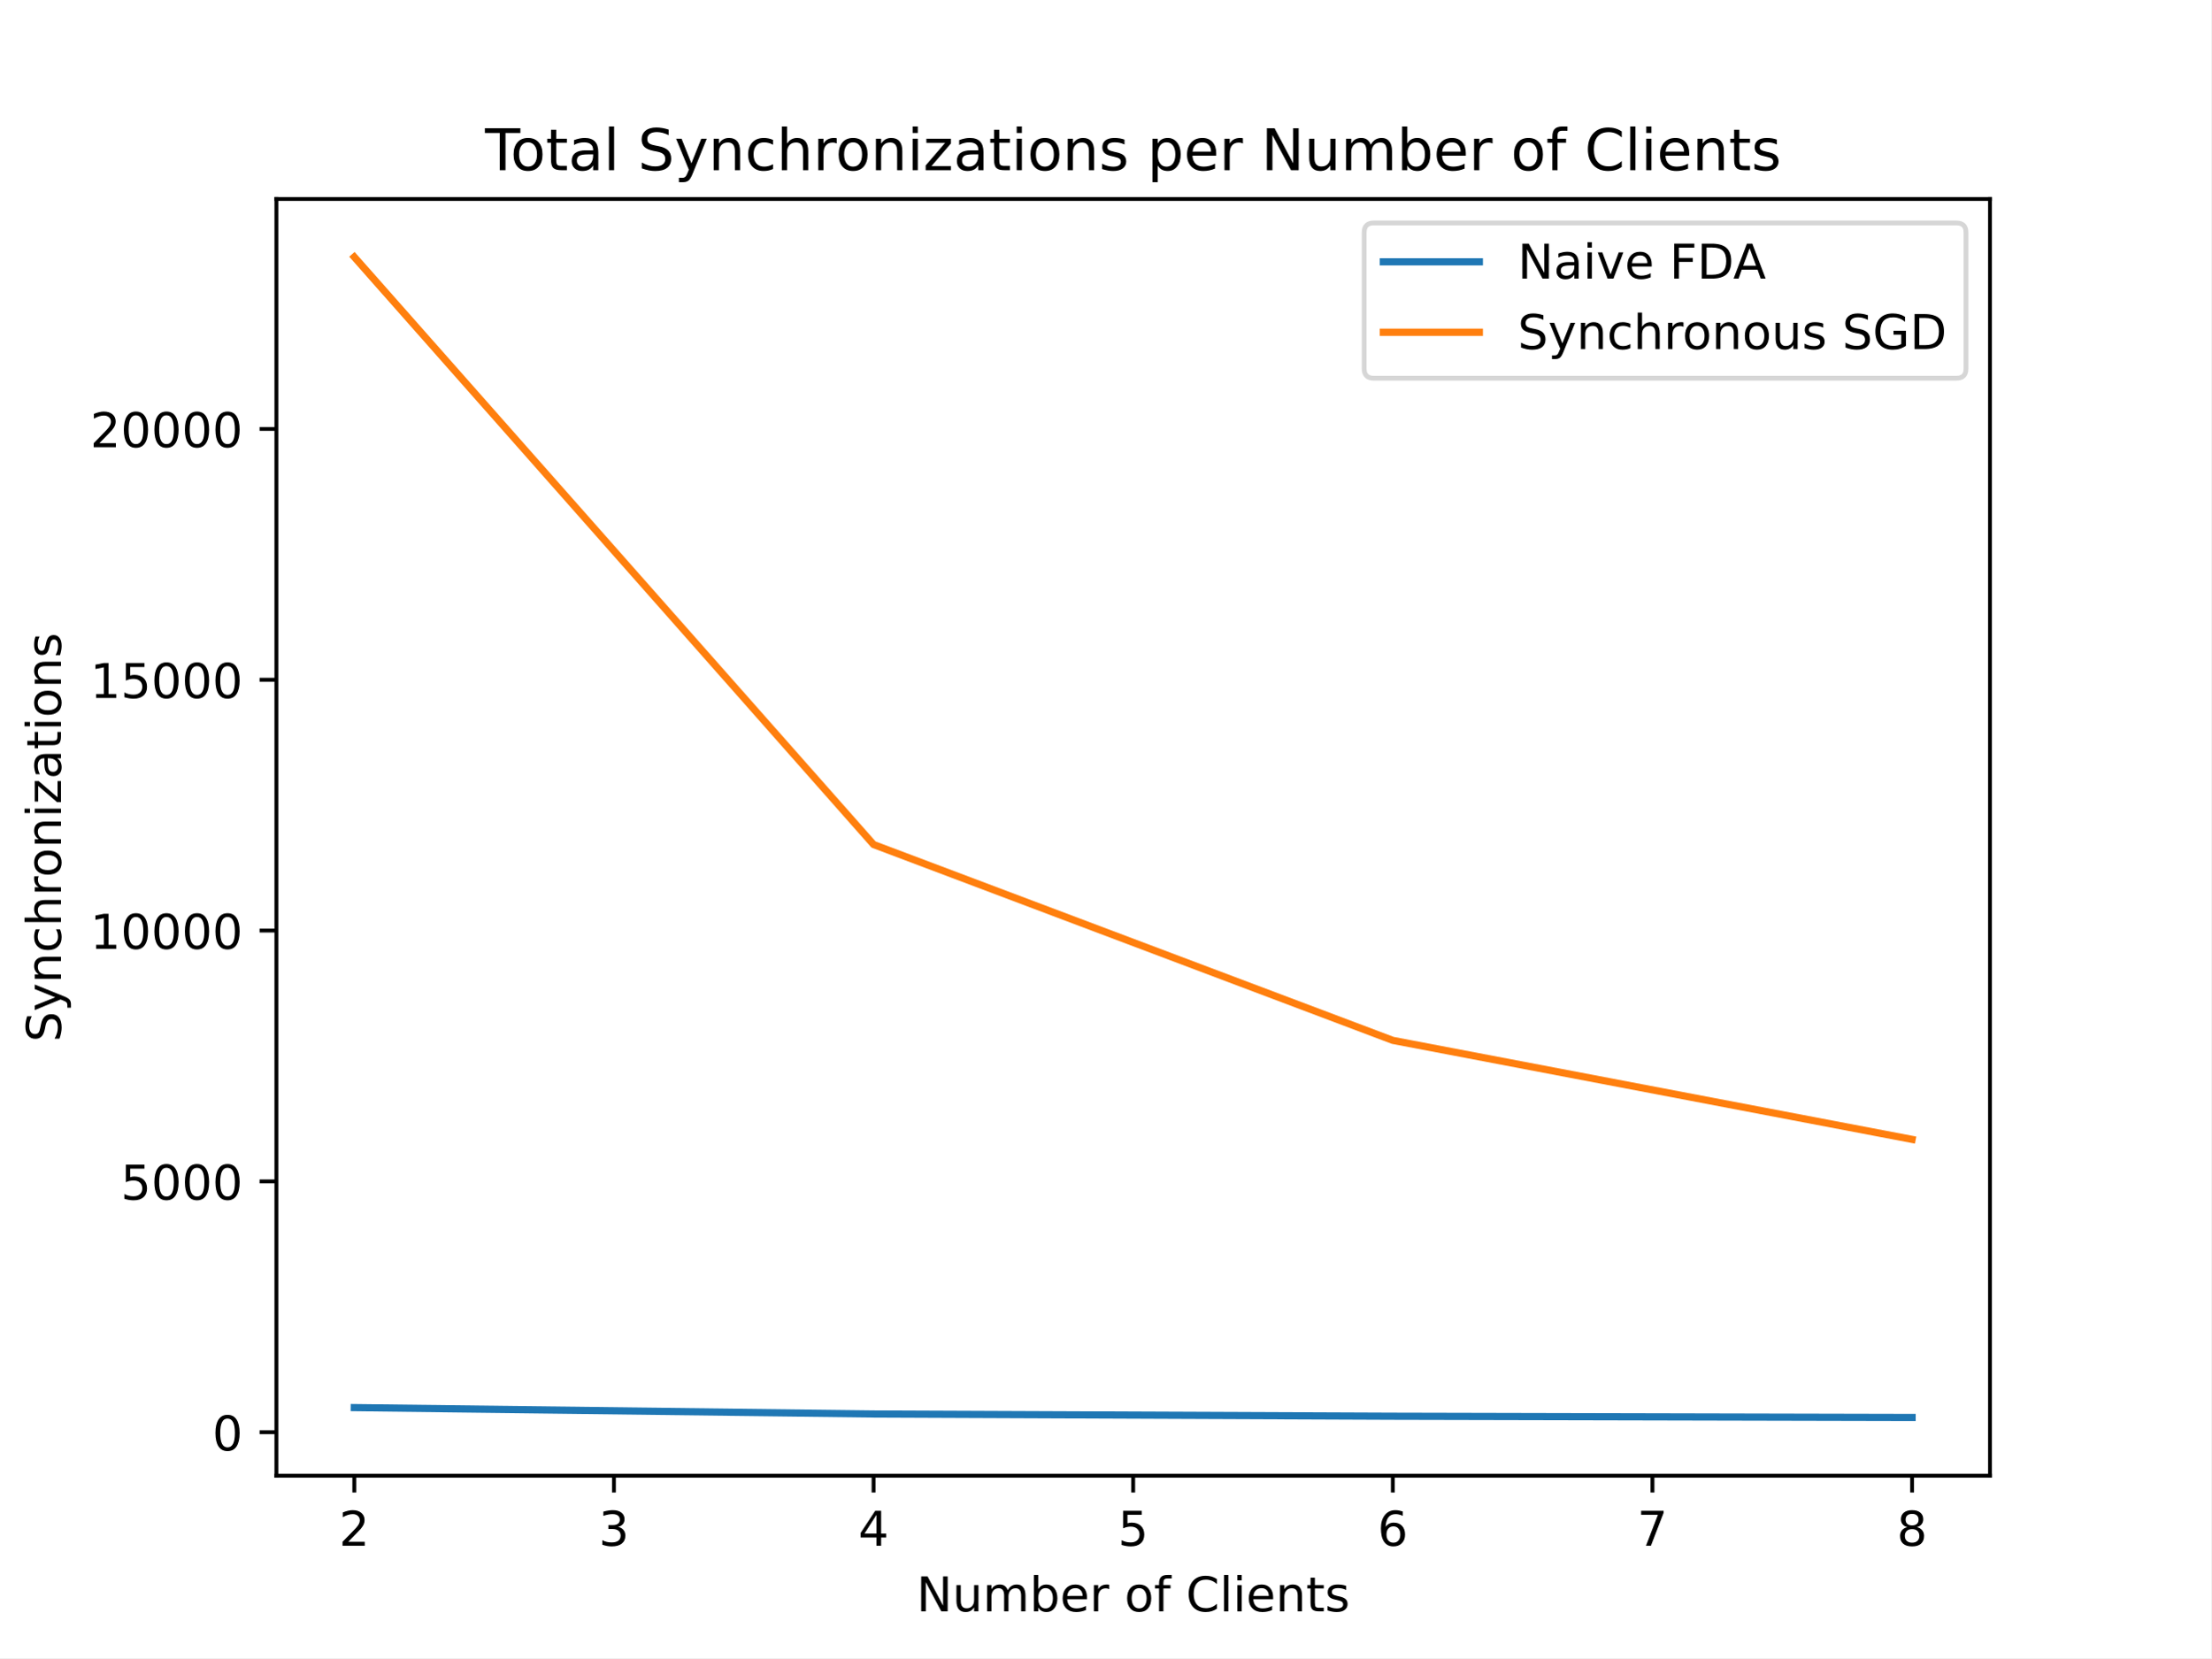
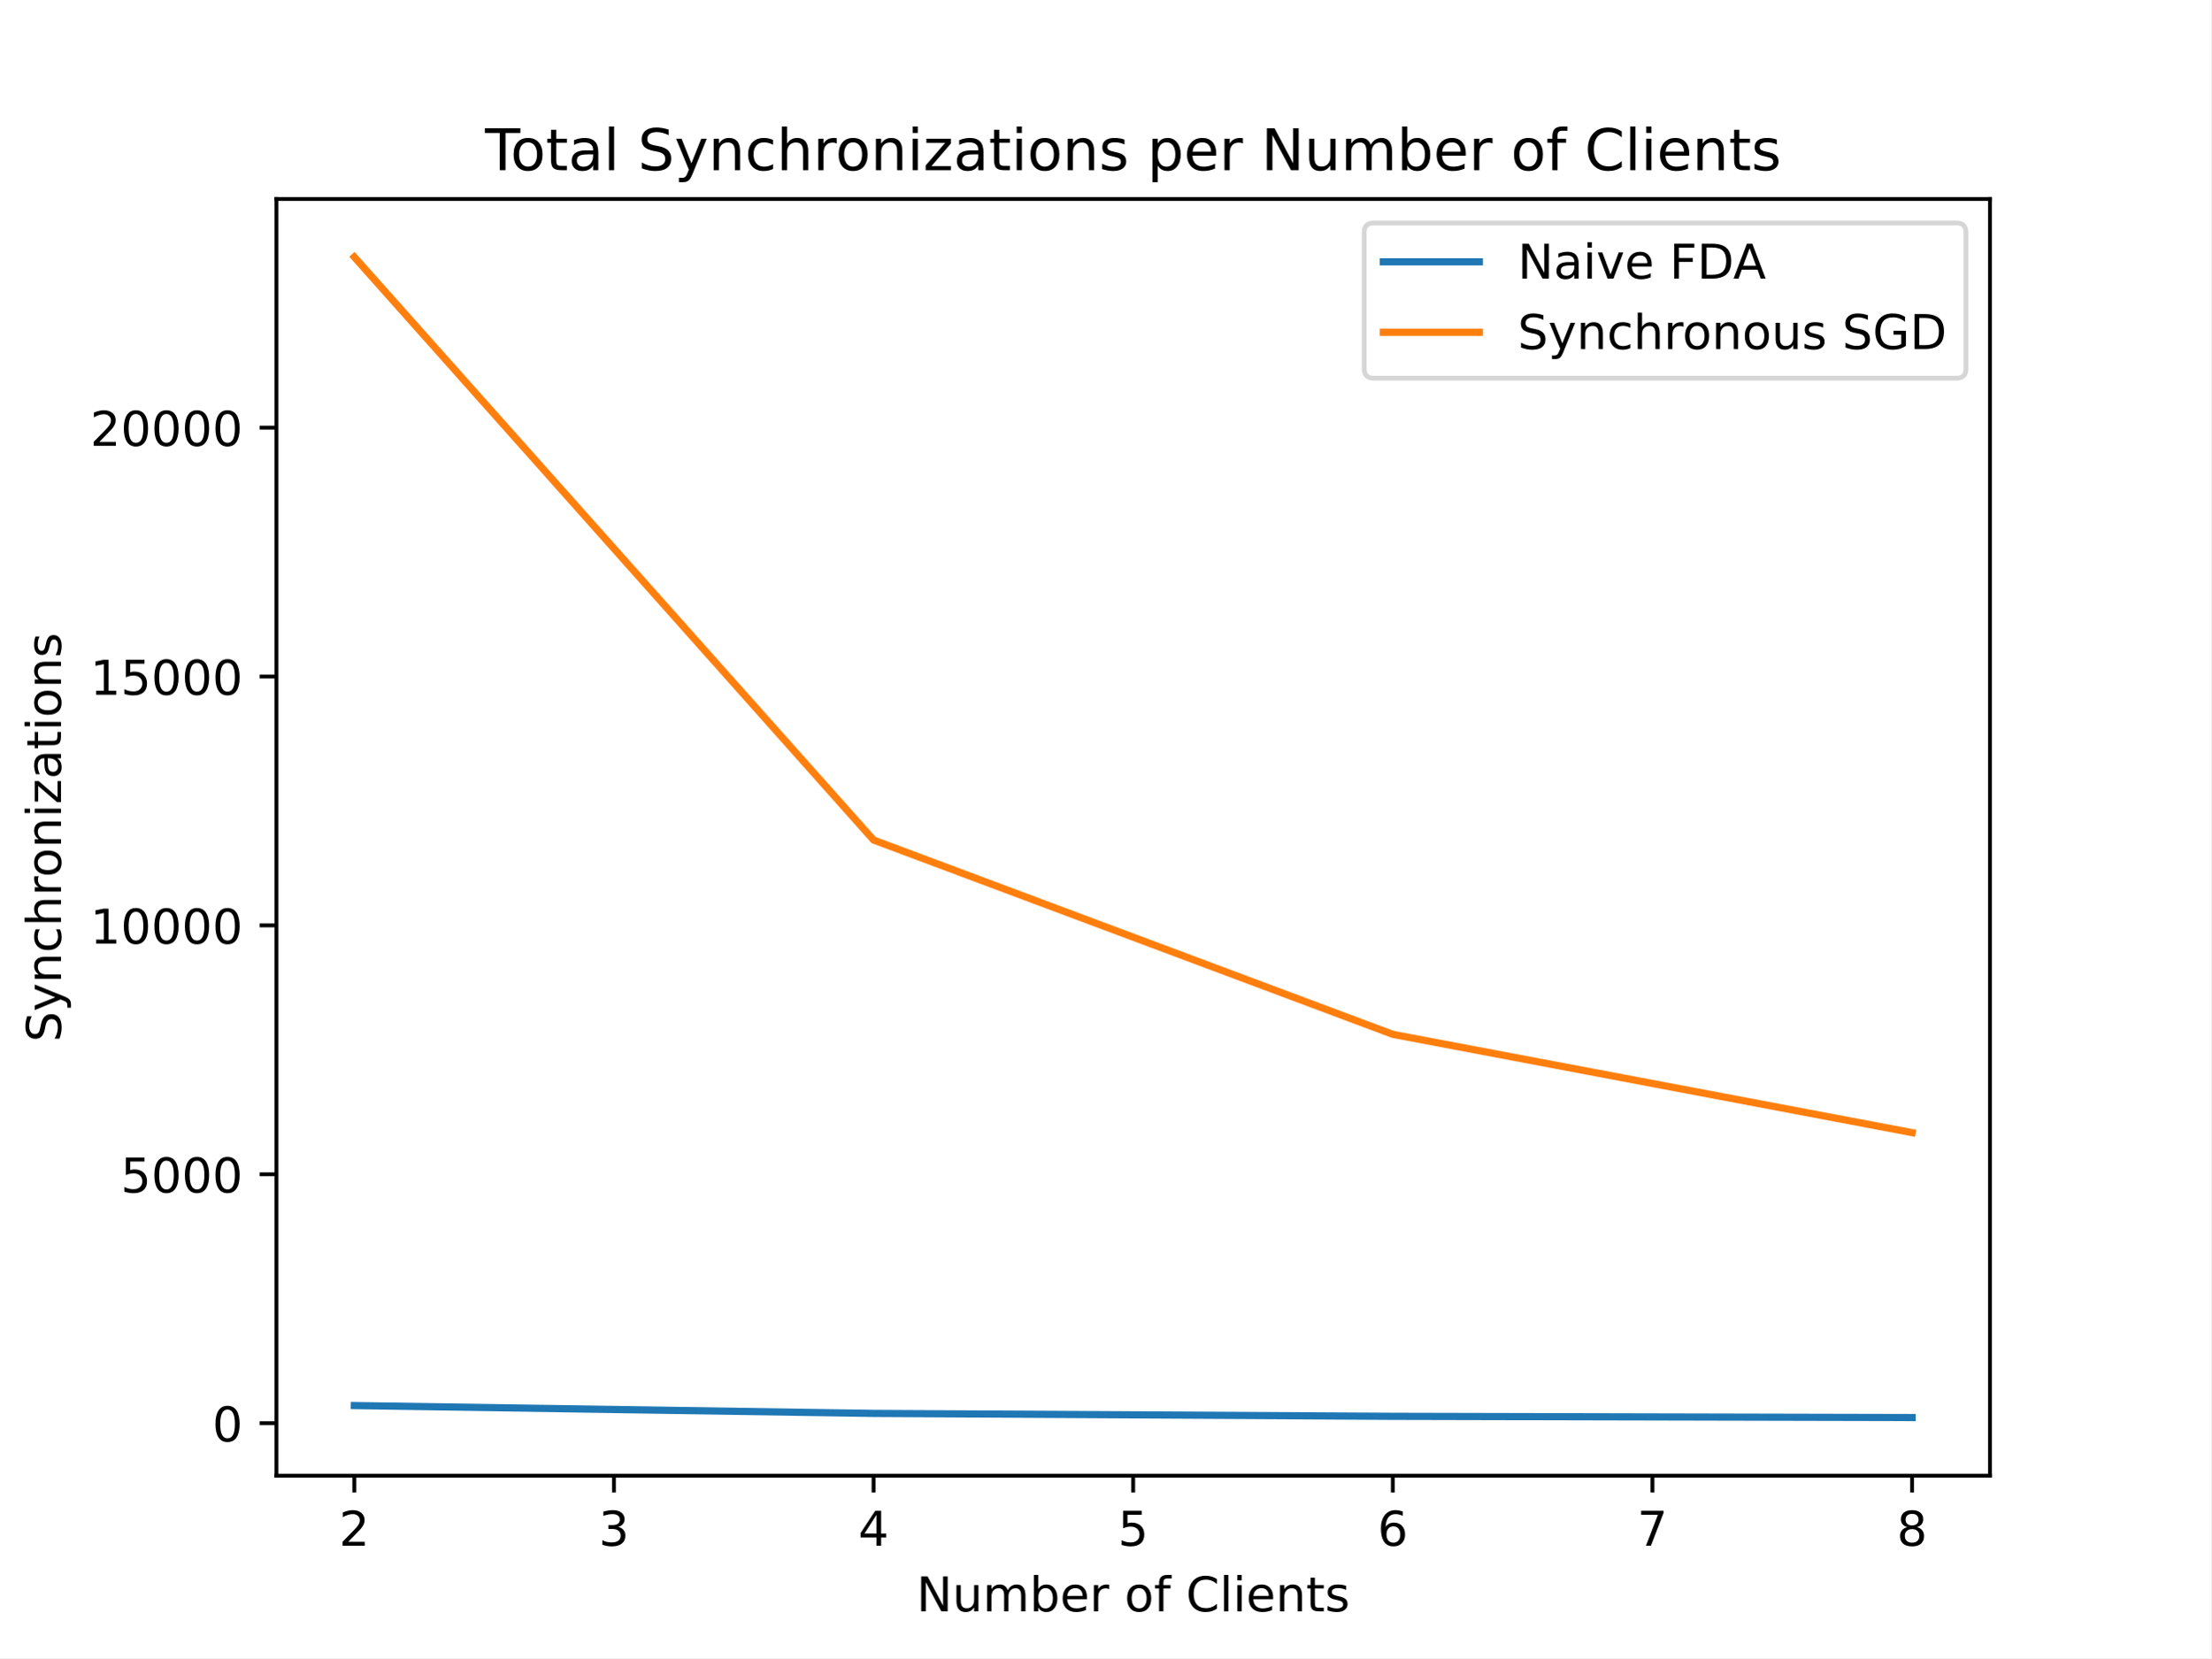
<svg xmlns="http://www.w3.org/2000/svg" xmlns:xlink="http://www.w3.org/1999/xlink" width="460.8pt" height="345.6pt" viewBox="0 0 460.8 345.6" version="1.1">
  <defs>
    <style type="text/css">*{stroke-linejoin: round; stroke-linecap: butt}</style>
  </defs>
  <g id="figure_1">
    <g id="patch_1">
      <path d="M 0 345.6  L 460.8 345.6  L 460.8 0  L 0 0  z " style="fill: #ffffff" />
    </g>
    <g id="axes_1">
      <g id="patch_2">
        <path d="M 57.6 307.584  L 414.72 307.584  L 414.72 41.472  L 57.6 41.472  z " style="fill: #ffffff" />
      </g>
      <g id="PolyCollection_1">
-         <path d="M 73.833 293.25  L 73.833 293.71  L 182.051 294.871  L 290.269 295.268  L 398.487 295.488  L 398.487 295.352  L 398.487 295.352  L 290.269 295.091  L 182.051 294.652  L 73.833 293.25  z " clip-path="url(#pecdae0b63d)" style="fill: #1f77b4; fill-opacity: 0.2" />
+         <path d="M 73.833 292.386  L 73.833 293.236  L 182.051 294.699  L 290.269 295.239  L 398.487 295.488  L 398.487 295.436  L 398.487 295.436  L 290.269 295.166  L 182.051 294.533  L 73.833 292.386  z " clip-path="url(#p7d6062bfd6)" style="fill: #1f77b4; fill-opacity: 0.2" />
      </g>
      <g id="PolyCollection_2">
-         <path d="M 73.833 53.568  L 73.833 53.568  L 182.051 176.028  L 290.269 216.849  L 398.487 237.489  L 398.487 237.489  L 398.487 237.489  L 290.269 216.849  L 182.051 176.028  L 73.833 53.568  z " clip-path="url(#pecdae0b63d)" style="fill: #ff7f0e; fill-opacity: 0.2" />
+         <path d="M 73.833 53.568  L 73.833 53.568  L 182.051 175.088  L 290.269 215.595  L 398.487 236.077  L 398.487 236.077  L 398.487 236.077  L 290.269 215.595  L 182.051 175.088  L 73.833 53.568  z " clip-path="url(#p7d6062bfd6)" style="fill: #ff7f0e; fill-opacity: 0.2" />
      </g>
      <g id="matplotlib.axis_1">
        <g id="xtick_1">
          <g id="line2d_1">
            <defs>
-               <path id="ma44e900bce" d="M 0 0  L 0 3.5  " style="stroke: #000000; stroke-width: 0.8" />
-             </defs>
-             <g>
-               <use xlink:href="#ma44e900bce" x="73.833" y="307.584" style="stroke: #000000; stroke-width: 0.8" />
+               <path id="mdb64db650e" d="M 0 0  L 0 3.5  " style="stroke: #000000; stroke-width: 0.8" />
+             </defs>
+             <g>
+               <use xlink:href="#mdb64db650e" x="73.833" y="307.584" style="stroke: #000000; stroke-width: 0.8" />
            </g>
          </g>
          <g id="text_1">
            <g transform="translate(70.65148 322.1824) scale(0.1 -0.1)">
              <defs>
                <path id="DejaVuSans-32" d="M 1228 531  L 3431 531  L 3431 0  L 469 0  L 469 531  Q 828 903 1448 1529  Q 2069 2156 2228 2338  Q 2531 2678 2651 2914  Q 2772 3150 2772 3378  Q 2772 3750 2511 3984  Q 2250 4219 1831 4219  Q 1534 4219 1204 4116  Q 875 4013 500 3803  L 500 4441  Q 881 4594 1212 4672  Q 1544 4750 1819 4750  Q 2544 4750 2975 4387  Q 3406 4025 3406 3419  Q 3406 3131 3298 2873  Q 3191 2616 2906 2266  Q 2828 2175 2409 1742  Q 1991 1309 1228 531  z " transform="scale(0.015625)" />
              </defs>
              <use xlink:href="#DejaVuSans-32" />
            </g>
          </g>
        </g>
        <g id="xtick_2">
          <g id="line2d_2">
            <g>
-               <use xlink:href="#ma44e900bce" x="127.942" y="307.584" style="stroke: #000000; stroke-width: 0.8" />
+               <use xlink:href="#mdb64db650e" x="127.942" y="307.584" style="stroke: #000000; stroke-width: 0.8" />
            </g>
          </g>
          <g id="text_2">
            <g transform="translate(124.7606 322.1824) scale(0.1 -0.1)">
              <defs>
                <path id="DejaVuSans-33" d="M 2597 2516  Q 3050 2419 3304 2112  Q 3559 1806 3559 1356  Q 3559 666 3084 287  Q 2609 -91 1734 -91  Q 1441 -91 1130 -33  Q 819 25 488 141  L 488 750  Q 750 597 1062 519  Q 1375 441 1716 441  Q 2309 441 2620 675  Q 2931 909 2931 1356  Q 2931 1769 2642 2001  Q 2353 2234 1838 2234  L 1294 2234  L 1294 2753  L 1863 2753  Q 2328 2753 2575 2939  Q 2822 3125 2822 3475  Q 2822 3834 2567 4026  Q 2313 4219 1838 4219  Q 1578 4219 1281 4162  Q 984 4106 628 3988  L 628 4550  Q 988 4650 1302 4700  Q 1616 4750 1894 4750  Q 2613 4750 3031 4423  Q 3450 4097 3450 3541  Q 3450 3153 3228 2886  Q 3006 2619 2597 2516  z " transform="scale(0.015625)" />
              </defs>
              <use xlink:href="#DejaVuSans-33" />
            </g>
          </g>
        </g>
        <g id="xtick_3">
          <g id="line2d_3">
            <g>
-               <use xlink:href="#ma44e900bce" x="182.051" y="307.584" style="stroke: #000000; stroke-width: 0.8" />
+               <use xlink:href="#mdb64db650e" x="182.051" y="307.584" style="stroke: #000000; stroke-width: 0.8" />
            </g>
          </g>
          <g id="text_3">
            <g transform="translate(178.8697 322.1824) scale(0.1 -0.1)">
              <defs>
                <path id="DejaVuSans-34" d="M 2419 4116  L 825 1625  L 2419 1625  L 2419 4116  z M 2253 4666  L 3047 4666  L 3047 1625  L 3713 1625  L 3713 1100  L 3047 1100  L 3047 0  L 2419 0  L 2419 1100  L 313 1100  L 313 1709  L 2253 4666  z " transform="scale(0.015625)" />
              </defs>
              <use xlink:href="#DejaVuSans-34" />
            </g>
          </g>
        </g>
        <g id="xtick_4">
          <g id="line2d_4">
            <g>
-               <use xlink:href="#ma44e900bce" x="236.16" y="307.584" style="stroke: #000000; stroke-width: 0.8" />
+               <use xlink:href="#mdb64db650e" x="236.16" y="307.584" style="stroke: #000000; stroke-width: 0.8" />
            </g>
          </g>
          <g id="text_4">
            <g transform="translate(232.9787 322.1824) scale(0.1 -0.1)">
              <defs>
                <path id="DejaVuSans-35" d="M 691 4666  L 3169 4666  L 3169 4134  L 1269 4134  L 1269 2991  Q 1406 3038 1543 3061  Q 1681 3084 1819 3084  Q 2600 3084 3056 2656  Q 3513 2228 3513 1497  Q 3513 744 3044 326  Q 2575 -91 1722 -91  Q 1428 -91 1123 -41  Q 819 9 494 109  L 494 744  Q 775 591 1075 516  Q 1375 441 1709 441  Q 2250 441 2565 725  Q 2881 1009 2881 1497  Q 2881 1984 2565 2268  Q 2250 2553 1709 2553  Q 1456 2553 1204 2497  Q 953 2441 691 2322  L 691 4666  z " transform="scale(0.015625)" />
              </defs>
              <use xlink:href="#DejaVuSans-35" />
            </g>
          </g>
        </g>
        <g id="xtick_5">
          <g id="line2d_5">
            <g>
-               <use xlink:href="#ma44e900bce" x="290.269" y="307.584" style="stroke: #000000; stroke-width: 0.8" />
+               <use xlink:href="#mdb64db650e" x="290.269" y="307.584" style="stroke: #000000; stroke-width: 0.8" />
            </g>
          </g>
          <g id="text_5">
            <g transform="translate(287.0878 322.1824) scale(0.1 -0.1)">
              <defs>
                <path id="DejaVuSans-36" d="M 2113 2584  Q 1688 2584 1439 2293  Q 1191 2003 1191 1497  Q 1191 994 1439 701  Q 1688 409 2113 409  Q 2538 409 2786 701  Q 3034 994 3034 1497  Q 3034 2003 2786 2293  Q 2538 2584 2113 2584  z M 3366 4563  L 3366 3988  Q 3128 4100 2886 4159  Q 2644 4219 2406 4219  Q 1781 4219 1451 3797  Q 1122 3375 1075 2522  Q 1259 2794 1537 2939  Q 1816 3084 2150 3084  Q 2853 3084 3261 2657  Q 3669 2231 3669 1497  Q 3669 778 3244 343  Q 2819 -91 2113 -91  Q 1303 -91 875 529  Q 447 1150 447 2328  Q 447 3434 972 4092  Q 1497 4750 2381 4750  Q 2619 4750 2861 4703  Q 3103 4656 3366 4563  z " transform="scale(0.015625)" />
              </defs>
              <use xlink:href="#DejaVuSans-36" />
            </g>
          </g>
        </g>
        <g id="xtick_6">
          <g id="line2d_6">
            <g>
-               <use xlink:href="#ma44e900bce" x="344.378" y="307.584" style="stroke: #000000; stroke-width: 0.8" />
+               <use xlink:href="#mdb64db650e" x="344.378" y="307.584" style="stroke: #000000; stroke-width: 0.8" />
            </g>
          </g>
          <g id="text_6">
            <g transform="translate(341.1969 322.1824) scale(0.1 -0.1)">
              <defs>
                <path id="DejaVuSans-37" d="M 525 4666  L 3525 4666  L 3525 4397  L 1831 0  L 1172 0  L 2766 4134  L 525 4134  L 525 4666  z " transform="scale(0.015625)" />
              </defs>
              <use xlink:href="#DejaVuSans-37" />
            </g>
          </g>
        </g>
        <g id="xtick_7">
          <g id="line2d_7">
            <g>
-               <use xlink:href="#ma44e900bce" x="398.487" y="307.584" style="stroke: #000000; stroke-width: 0.8" />
+               <use xlink:href="#mdb64db650e" x="398.487" y="307.584" style="stroke: #000000; stroke-width: 0.8" />
            </g>
          </g>
          <g id="text_7">
            <g transform="translate(395.306 322.1824) scale(0.1 -0.1)">
              <defs>
                <path id="DejaVuSans-38" d="M 2034 2216  Q 1584 2216 1326 1975  Q 1069 1734 1069 1313  Q 1069 891 1326 650  Q 1584 409 2034 409  Q 2484 409 2743 651  Q 3003 894 3003 1313  Q 3003 1734 2745 1975  Q 2488 2216 2034 2216  z M 1403 2484  Q 997 2584 770 2862  Q 544 3141 544 3541  Q 544 4100 942 4425  Q 1341 4750 2034 4750  Q 2731 4750 3128 4425  Q 3525 4100 3525 3541  Q 3525 3141 3298 2862  Q 3072 2584 2669 2484  Q 3125 2378 3379 2068  Q 3634 1759 3634 1313  Q 3634 634 3220 271  Q 2806 -91 2034 -91  Q 1263 -91 848 271  Q 434 634 434 1313  Q 434 1759 690 2068  Q 947 2378 1403 2484  z M 1172 3481  Q 1172 3119 1398 2916  Q 1625 2713 2034 2713  Q 2441 2713 2670 2916  Q 2900 3119 2900 3481  Q 2900 3844 2670 4047  Q 2441 4250 2034 4250  Q 1625 4250 1398 4047  Q 1172 3844 1172 3481  z " transform="scale(0.015625)" />
              </defs>
              <use xlink:href="#DejaVuSans-38" />
            </g>
          </g>
        </g>
        <g id="text_8">
          <g transform="translate(190.9967 335.8606) scale(0.1 -0.1)">
            <defs>
              <path id="DejaVuSans-4e" d="M 628 4666  L 1478 4666  L 3547 763  L 3547 4666  L 4159 4666  L 4159 0  L 3309 0  L 1241 3903  L 1241 0  L 628 0  L 628 4666  z " transform="scale(0.015625)" />
              <path id="DejaVuSans-75" d="M 544 1381  L 544 3500  L 1119 3500  L 1119 1403  Q 1119 906 1312 657  Q 1506 409 1894 409  Q 2359 409 2629 706  Q 2900 1003 2900 1516  L 2900 3500  L 3475 3500  L 3475 0  L 2900 0  L 2900 538  Q 2691 219 2414 64  Q 2138 -91 1772 -91  Q 1169 -91 856 284  Q 544 659 544 1381  z M 1991 3584  L 1991 3584  z " transform="scale(0.015625)" />
              <path id="DejaVuSans-6d" d="M 3328 2828  Q 3544 3216 3844 3400  Q 4144 3584 4550 3584  Q 5097 3584 5394 3201  Q 5691 2819 5691 2113  L 5691 0  L 5113 0  L 5113 2094  Q 5113 2597 4934 2840  Q 4756 3084 4391 3084  Q 3944 3084 3684 2787  Q 3425 2491 3425 1978  L 3425 0  L 2847 0  L 2847 2094  Q 2847 2600 2669 2842  Q 2491 3084 2119 3084  Q 1678 3084 1418 2786  Q 1159 2488 1159 1978  L 1159 0  L 581 0  L 581 3500  L 1159 3500  L 1159 2956  Q 1356 3278 1631 3431  Q 1906 3584 2284 3584  Q 2666 3584 2933 3390  Q 3200 3197 3328 2828  z " transform="scale(0.015625)" />
              <path id="DejaVuSans-62" d="M 3116 1747  Q 3116 2381 2855 2742  Q 2594 3103 2138 3103  Q 1681 3103 1420 2742  Q 1159 2381 1159 1747  Q 1159 1113 1420 752  Q 1681 391 2138 391  Q 2594 391 2855 752  Q 3116 1113 3116 1747  z M 1159 2969  Q 1341 3281 1617 3432  Q 1894 3584 2278 3584  Q 2916 3584 3314 3078  Q 3713 2572 3713 1747  Q 3713 922 3314 415  Q 2916 -91 2278 -91  Q 1894 -91 1617 61  Q 1341 213 1159 525  L 1159 0  L 581 0  L 581 4863  L 1159 4863  L 1159 2969  z " transform="scale(0.015625)" />
              <path id="DejaVuSans-65" d="M 3597 1894  L 3597 1613  L 953 1613  Q 991 1019 1311 708  Q 1631 397 2203 397  Q 2534 397 2845 478  Q 3156 559 3463 722  L 3463 178  Q 3153 47 2828 -22  Q 2503 -91 2169 -91  Q 1331 -91 842 396  Q 353 884 353 1716  Q 353 2575 817 3079  Q 1281 3584 2069 3584  Q 2775 3584 3186 3129  Q 3597 2675 3597 1894  z M 3022 2063  Q 3016 2534 2758 2815  Q 2500 3097 2075 3097  Q 1594 3097 1305 2825  Q 1016 2553 972 2059  L 3022 2063  z " transform="scale(0.015625)" />
              <path id="DejaVuSans-72" d="M 2631 2963  Q 2534 3019 2420 3045  Q 2306 3072 2169 3072  Q 1681 3072 1420 2755  Q 1159 2438 1159 1844  L 1159 0  L 581 0  L 581 3500  L 1159 3500  L 1159 2956  Q 1341 3275 1631 3429  Q 1922 3584 2338 3584  Q 2397 3584 2469 3576  Q 2541 3569 2628 3553  L 2631 2963  z " transform="scale(0.015625)" />
              <path id="DejaVuSans-20" transform="scale(0.015625)" />
              <path id="DejaVuSans-6f" d="M 1959 3097  Q 1497 3097 1228 2736  Q 959 2375 959 1747  Q 959 1119 1226 758  Q 1494 397 1959 397  Q 2419 397 2687 759  Q 2956 1122 2956 1747  Q 2956 2369 2687 2733  Q 2419 3097 1959 3097  z M 1959 3584  Q 2709 3584 3137 3096  Q 3566 2609 3566 1747  Q 3566 888 3137 398  Q 2709 -91 1959 -91  Q 1206 -91 779 398  Q 353 888 353 1747  Q 353 2609 779 3096  Q 1206 3584 1959 3584  z " transform="scale(0.015625)" />
              <path id="DejaVuSans-66" d="M 2375 4863  L 2375 4384  L 1825 4384  Q 1516 4384 1395 4259  Q 1275 4134 1275 3809  L 1275 3500  L 2222 3500  L 2222 3053  L 1275 3053  L 1275 0  L 697 0  L 697 3053  L 147 3053  L 147 3500  L 697 3500  L 697 3744  Q 697 4328 969 4595  Q 1241 4863 1831 4863  L 2375 4863  z " transform="scale(0.015625)" />
              <path id="DejaVuSans-43" d="M 4122 4306  L 4122 3641  Q 3803 3938 3442 4084  Q 3081 4231 2675 4231  Q 1875 4231 1450 3742  Q 1025 3253 1025 2328  Q 1025 1406 1450 917  Q 1875 428 2675 428  Q 3081 428 3442 575  Q 3803 722 4122 1019  L 4122 359  Q 3791 134 3420 21  Q 3050 -91 2638 -91  Q 1578 -91 968 557  Q 359 1206 359 2328  Q 359 3453 968 4101  Q 1578 4750 2638 4750  Q 3056 4750 3426 4639  Q 3797 4528 4122 4306  z " transform="scale(0.015625)" />
              <path id="DejaVuSans-6c" d="M 603 4863  L 1178 4863  L 1178 0  L 603 0  L 603 4863  z " transform="scale(0.015625)" />
              <path id="DejaVuSans-69" d="M 603 3500  L 1178 3500  L 1178 0  L 603 0  L 603 3500  z M 603 4863  L 1178 4863  L 1178 4134  L 603 4134  L 603 4863  z " transform="scale(0.015625)" />
              <path id="DejaVuSans-6e" d="M 3513 2113  L 3513 0  L 2938 0  L 2938 2094  Q 2938 2591 2744 2837  Q 2550 3084 2163 3084  Q 1697 3084 1428 2787  Q 1159 2491 1159 1978  L 1159 0  L 581 0  L 581 3500  L 1159 3500  L 1159 2956  Q 1366 3272 1645 3428  Q 1925 3584 2291 3584  Q 2894 3584 3203 3211  Q 3513 2838 3513 2113  z " transform="scale(0.015625)" />
              <path id="DejaVuSans-74" d="M 1172 4494  L 1172 3500  L 2356 3500  L 2356 3053  L 1172 3053  L 1172 1153  Q 1172 725 1289 603  Q 1406 481 1766 481  L 2356 481  L 2356 0  L 1766 0  Q 1100 0 847 248  Q 594 497 594 1153  L 594 3053  L 172 3053  L 172 3500  L 594 3500  L 594 4494  L 1172 4494  z " transform="scale(0.015625)" />
              <path id="DejaVuSans-73" d="M 2834 3397  L 2834 2853  Q 2591 2978 2328 3040  Q 2066 3103 1784 3103  Q 1356 3103 1142 2972  Q 928 2841 928 2578  Q 928 2378 1081 2264  Q 1234 2150 1697 2047  L 1894 2003  Q 2506 1872 2764 1633  Q 3022 1394 3022 966  Q 3022 478 2636 193  Q 2250 -91 1575 -91  Q 1294 -91 989 -36  Q 684 19 347 128  L 347 722  Q 666 556 975 473  Q 1284 391 1588 391  Q 1994 391 2212 530  Q 2431 669 2431 922  Q 2431 1156 2273 1281  Q 2116 1406 1581 1522  L 1381 1569  Q 847 1681 609 1914  Q 372 2147 372 2553  Q 372 3047 722 3315  Q 1072 3584 1716 3584  Q 2034 3584 2315 3537  Q 2597 3491 2834 3397  z " transform="scale(0.015625)" />
            </defs>
            <use xlink:href="#DejaVuSans-4e" />
            <use xlink:href="#DejaVuSans-75" x="74.805" />
            <use xlink:href="#DejaVuSans-6d" x="138.184" />
            <use xlink:href="#DejaVuSans-62" x="235.596" />
            <use xlink:href="#DejaVuSans-65" x="299.072" />
            <use xlink:href="#DejaVuSans-72" x="360.596" />
            <use xlink:href="#DejaVuSans-20" x="401.709" />
            <use xlink:href="#DejaVuSans-6f" x="433.496" />
            <use xlink:href="#DejaVuSans-66" x="494.678" />
            <use xlink:href="#DejaVuSans-20" x="529.883" />
            <use xlink:href="#DejaVuSans-43" x="561.67" />
            <use xlink:href="#DejaVuSans-6c" x="631.494" />
            <use xlink:href="#DejaVuSans-69" x="659.277" />
            <use xlink:href="#DejaVuSans-65" x="687.061" />
            <use xlink:href="#DejaVuSans-6e" x="748.584" />
            <use xlink:href="#DejaVuSans-74" x="811.963" />
            <use xlink:href="#DejaVuSans-73" x="851.172" />
          </g>
        </g>
      </g>
      <g id="matplotlib.axis_2">
        <g id="ytick_1">
          <g id="line2d_8">
            <defs>
-               <path id="m8bec52dc54" d="M 0 0  L -3.5 0  " style="stroke: #000000; stroke-width: 0.8" />
-             </defs>
-             <g>
-               <use xlink:href="#m8bec52dc54" x="57.6" y="298.52" style="stroke: #000000; stroke-width: 0.8" />
+               <path id="m33c236c122" d="M 0 0  L -3.5 0  " style="stroke: #000000; stroke-width: 0.8" />
+             </defs>
+             <g>
+               <use xlink:href="#m33c236c122" x="57.6" y="296.64" style="stroke: #000000; stroke-width: 0.8" />
            </g>
          </g>
          <g id="text_9">
-             <g transform="translate(44.2375 302.3195) scale(0.1 -0.1)">
+             <g transform="translate(44.2375 300.4389) scale(0.1 -0.1)">
              <defs>
                <path id="DejaVuSans-30" d="M 2034 4250  Q 1547 4250 1301 3770  Q 1056 3291 1056 2328  Q 1056 1369 1301 889  Q 1547 409 2034 409  Q 2525 409 2770 889  Q 3016 1369 3016 2328  Q 3016 3291 2770 3770  Q 2525 4250 2034 4250  z M 2034 4750  Q 2819 4750 3233 4129  Q 3647 3509 3647 2328  Q 3647 1150 3233 529  Q 2819 -91 2034 -91  Q 1250 -91 836 529  Q 422 1150 422 2328  Q 422 3509 836 4129  Q 1250 4750 2034 4750  z " transform="scale(0.015625)" />
              </defs>
              <use xlink:href="#DejaVuSans-30" />
            </g>
          </g>
        </g>
        <g id="ytick_2">
          <g id="line2d_9">
            <g>
-               <use xlink:href="#m8bec52dc54" x="57.6" y="246.24" style="stroke: #000000; stroke-width: 0.8" />
+               <use xlink:href="#m33c236c122" x="57.6" y="244.761" style="stroke: #000000; stroke-width: 0.8" />
            </g>
          </g>
          <g id="text_10">
-             <g transform="translate(25.15 250.0396) scale(0.1 -0.1)">
+             <g transform="translate(25.15 248.5604) scale(0.1 -0.1)">
              <use xlink:href="#DejaVuSans-35" />
              <use xlink:href="#DejaVuSans-30" x="63.623" />
              <use xlink:href="#DejaVuSans-30" x="127.246" />
              <use xlink:href="#DejaVuSans-30" x="190.869" />
            </g>
          </g>
        </g>
        <g id="ytick_3">
          <g id="line2d_10">
            <g>
-               <use xlink:href="#m8bec52dc54" x="57.6" y="193.96" style="stroke: #000000; stroke-width: 0.8" />
+               <use xlink:href="#m33c236c122" x="57.6" y="192.883" style="stroke: #000000; stroke-width: 0.8" />
            </g>
          </g>
          <g id="text_11">
-             <g transform="translate(18.7875 197.7597) scale(0.1 -0.1)">
+             <g transform="translate(18.7875 196.6818) scale(0.1 -0.1)">
              <defs>
                <path id="DejaVuSans-31" d="M 794 531  L 1825 531  L 1825 4091  L 703 3866  L 703 4441  L 1819 4666  L 2450 4666  L 2450 531  L 3481 531  L 3481 0  L 794 0  L 794 531  z " transform="scale(0.015625)" />
              </defs>
              <use xlink:href="#DejaVuSans-31" />
              <use xlink:href="#DejaVuSans-30" x="63.623" />
              <use xlink:href="#DejaVuSans-30" x="127.246" />
              <use xlink:href="#DejaVuSans-30" x="190.869" />
              <use xlink:href="#DejaVuSans-30" x="254.492" />
            </g>
          </g>
        </g>
        <g id="ytick_4">
          <g id="line2d_11">
            <g>
-               <use xlink:href="#m8bec52dc54" x="57.6" y="141.681" style="stroke: #000000; stroke-width: 0.8" />
+               <use xlink:href="#m33c236c122" x="57.6" y="141.004" style="stroke: #000000; stroke-width: 0.8" />
            </g>
          </g>
          <g id="text_12">
-             <g transform="translate(18.7875 145.4798) scale(0.1 -0.1)">
+             <g transform="translate(18.7875 144.8033) scale(0.1 -0.1)">
              <use xlink:href="#DejaVuSans-31" />
              <use xlink:href="#DejaVuSans-35" x="63.623" />
              <use xlink:href="#DejaVuSans-30" x="127.246" />
              <use xlink:href="#DejaVuSans-30" x="190.869" />
              <use xlink:href="#DejaVuSans-30" x="254.492" />
            </g>
          </g>
        </g>
        <g id="ytick_5">
          <g id="line2d_12">
            <g>
-               <use xlink:href="#m8bec52dc54" x="57.6" y="89.401" style="stroke: #000000; stroke-width: 0.8" />
+               <use xlink:href="#m33c236c122" x="57.6" y="89.126" style="stroke: #000000; stroke-width: 0.8" />
            </g>
          </g>
          <g id="text_13">
-             <g transform="translate(18.7875 93.19986) scale(0.1 -0.1)">
+             <g transform="translate(18.7875 92.92477) scale(0.1 -0.1)">
              <use xlink:href="#DejaVuSans-32" />
              <use xlink:href="#DejaVuSans-30" x="63.623" />
              <use xlink:href="#DejaVuSans-30" x="127.246" />
              <use xlink:href="#DejaVuSans-30" x="190.869" />
              <use xlink:href="#DejaVuSans-30" x="254.492" />
            </g>
          </g>
        </g>
        <g id="text_14">
          <g transform="translate(12.70781 217.1788) rotate(-90) scale(0.1 -0.1)">
            <defs>
              <path id="DejaVuSans-53" d="M 3425 4513  L 3425 3897  Q 3066 4069 2747 4153  Q 2428 4238 2131 4238  Q 1616 4238 1336 4038  Q 1056 3838 1056 3469  Q 1056 3159 1242 3001  Q 1428 2844 1947 2747  L 2328 2669  Q 3034 2534 3370 2195  Q 3706 1856 3706 1288  Q 3706 609 3251 259  Q 2797 -91 1919 -91  Q 1588 -91 1214 -16  Q 841 59 441 206  L 441 856  Q 825 641 1194 531  Q 1563 422 1919 422  Q 2459 422 2753 634  Q 3047 847 3047 1241  Q 3047 1584 2836 1778  Q 2625 1972 2144 2069  L 1759 2144  Q 1053 2284 737 2584  Q 422 2884 422 3419  Q 422 4038 858 4394  Q 1294 4750 2059 4750  Q 2388 4750 2728 4690  Q 3069 4631 3425 4513  z " transform="scale(0.015625)" />
              <path id="DejaVuSans-79" d="M 2059 -325  Q 1816 -950 1584 -1140  Q 1353 -1331 966 -1331  L 506 -1331  L 506 -850  L 844 -850  Q 1081 -850 1212 -737  Q 1344 -625 1503 -206  L 1606 56  L 191 3500  L 800 3500  L 1894 763  L 2988 3500  L 3597 3500  L 2059 -325  z " transform="scale(0.015625)" />
              <path id="DejaVuSans-63" d="M 3122 3366  L 3122 2828  Q 2878 2963 2633 3030  Q 2388 3097 2138 3097  Q 1578 3097 1268 2742  Q 959 2388 959 1747  Q 959 1106 1268 751  Q 1578 397 2138 397  Q 2388 397 2633 464  Q 2878 531 3122 666  L 3122 134  Q 2881 22 2623 -34  Q 2366 -91 2075 -91  Q 1284 -91 818 406  Q 353 903 353 1747  Q 353 2603 823 3093  Q 1294 3584 2113 3584  Q 2378 3584 2631 3529  Q 2884 3475 3122 3366  z " transform="scale(0.015625)" />
              <path id="DejaVuSans-68" d="M 3513 2113  L 3513 0  L 2938 0  L 2938 2094  Q 2938 2591 2744 2837  Q 2550 3084 2163 3084  Q 1697 3084 1428 2787  Q 1159 2491 1159 1978  L 1159 0  L 581 0  L 581 4863  L 1159 4863  L 1159 2956  Q 1366 3272 1645 3428  Q 1925 3584 2291 3584  Q 2894 3584 3203 3211  Q 3513 2838 3513 2113  z " transform="scale(0.015625)" />
              <path id="DejaVuSans-7a" d="M 353 3500  L 3084 3500  L 3084 2975  L 922 459  L 3084 459  L 3084 0  L 275 0  L 275 525  L 2438 3041  L 353 3041  L 353 3500  z " transform="scale(0.015625)" />
              <path id="DejaVuSans-61" d="M 2194 1759  Q 1497 1759 1228 1600  Q 959 1441 959 1056  Q 959 750 1161 570  Q 1363 391 1709 391  Q 2188 391 2477 730  Q 2766 1069 2766 1631  L 2766 1759  L 2194 1759  z M 3341 1997  L 3341 0  L 2766 0  L 2766 531  Q 2569 213 2275 61  Q 1981 -91 1556 -91  Q 1019 -91 701 211  Q 384 513 384 1019  Q 384 1609 779 1909  Q 1175 2209 1959 2209  L 2766 2209  L 2766 2266  Q 2766 2663 2505 2880  Q 2244 3097 1772 3097  Q 1472 3097 1187 3025  Q 903 2953 641 2809  L 641 3341  Q 956 3463 1253 3523  Q 1550 3584 1831 3584  Q 2591 3584 2966 3190  Q 3341 2797 3341 1997  z " transform="scale(0.015625)" />
            </defs>
            <use xlink:href="#DejaVuSans-53" />
            <use xlink:href="#DejaVuSans-79" x="63.477" />
            <use xlink:href="#DejaVuSans-6e" x="122.656" />
            <use xlink:href="#DejaVuSans-63" x="186.035" />
            <use xlink:href="#DejaVuSans-68" x="241.016" />
            <use xlink:href="#DejaVuSans-72" x="304.395" />
            <use xlink:href="#DejaVuSans-6f" x="343.258" />
            <use xlink:href="#DejaVuSans-6e" x="404.439" />
            <use xlink:href="#DejaVuSans-69" x="467.818" />
            <use xlink:href="#DejaVuSans-7a" x="495.602" />
            <use xlink:href="#DejaVuSans-61" x="548.092" />
            <use xlink:href="#DejaVuSans-74" x="609.371" />
            <use xlink:href="#DejaVuSans-69" x="648.58" />
            <use xlink:href="#DejaVuSans-6f" x="676.363" />
            <use xlink:href="#DejaVuSans-6e" x="737.545" />
            <use xlink:href="#DejaVuSans-73" x="800.924" />
          </g>
        </g>
      </g>
      <g id="line2d_13">
-         <path d="M 73.833 293.388  L 182.051 294.721  L 290.269 295.187  L 398.487 295.444  " clip-path="url(#pecdae0b63d)" style="fill: none; stroke: #1f77b4; stroke-width: 1.5; stroke-linecap: square" />
+         <path d="M 73.833 292.965  L 182.051 294.602  L 290.269 295.206  L 398.487 295.461  " clip-path="url(#p7d6062bfd6)" style="fill: none; stroke: #1f77b4; stroke-width: 1.5; stroke-linecap: square" />
      </g>
      <g id="line2d_14">
-         <path d="M 73.833 53.568  L 182.051 176.028  L 290.269 216.849  L 398.487 237.489  " clip-path="url(#pecdae0b63d)" style="fill: none; stroke: #ff7f0e; stroke-width: 1.5; stroke-linecap: square" />
+         <path d="M 73.833 53.568  L 182.051 175.088  L 290.269 215.595  L 398.487 236.077  " clip-path="url(#p7d6062bfd6)" style="fill: none; stroke: #ff7f0e; stroke-width: 1.5; stroke-linecap: square" />
      </g>
      <g id="patch_3">
        <path d="M 57.6 307.584  L 57.6 41.472  " style="fill: none; stroke: #000000; stroke-width: 0.8; stroke-linejoin: miter; stroke-linecap: square" />
      </g>
      <g id="patch_4">
        <path d="M 414.72 307.584  L 414.72 41.472  " style="fill: none; stroke: #000000; stroke-width: 0.8; stroke-linejoin: miter; stroke-linecap: square" />
      </g>
      <g id="patch_5">
        <path d="M 57.6 307.584  L 414.72 307.584  " style="fill: none; stroke: #000000; stroke-width: 0.8; stroke-linejoin: miter; stroke-linecap: square" />
      </g>
      <g id="patch_6">
        <path d="M 57.6 41.472  L 414.72 41.472  " style="fill: none; stroke: #000000; stroke-width: 0.8; stroke-linejoin: miter; stroke-linecap: square" />
      </g>
      <g id="text_15">
        <g transform="translate(101.0831 35.472) scale(0.12 -0.12)">
          <defs>
            <path id="DejaVuSans-54" d="M -19 4666  L 3928 4666  L 3928 4134  L 2272 4134  L 2272 0  L 1638 0  L 1638 4134  L -19 4134  L -19 4666  z " transform="scale(0.015625)" />
            <path id="DejaVuSans-70" d="M 1159 525  L 1159 -1331  L 581 -1331  L 581 3500  L 1159 3500  L 1159 2969  Q 1341 3281 1617 3432  Q 1894 3584 2278 3584  Q 2916 3584 3314 3078  Q 3713 2572 3713 1747  Q 3713 922 3314 415  Q 2916 -91 2278 -91  Q 1894 -91 1617 61  Q 1341 213 1159 525  z M 3116 1747  Q 3116 2381 2855 2742  Q 2594 3103 2138 3103  Q 1681 3103 1420 2742  Q 1159 2381 1159 1747  Q 1159 1113 1420 752  Q 1681 391 2138 391  Q 2594 391 2855 752  Q 3116 1113 3116 1747  z " transform="scale(0.015625)" />
          </defs>
          <use xlink:href="#DejaVuSans-54" />
          <use xlink:href="#DejaVuSans-6f" x="44.084" />
          <use xlink:href="#DejaVuSans-74" x="105.266" />
          <use xlink:href="#DejaVuSans-61" x="144.475" />
          <use xlink:href="#DejaVuSans-6c" x="205.754" />
          <use xlink:href="#DejaVuSans-20" x="233.537" />
          <use xlink:href="#DejaVuSans-53" x="265.324" />
          <use xlink:href="#DejaVuSans-79" x="328.801" />
          <use xlink:href="#DejaVuSans-6e" x="387.98" />
          <use xlink:href="#DejaVuSans-63" x="451.359" />
          <use xlink:href="#DejaVuSans-68" x="506.34" />
          <use xlink:href="#DejaVuSans-72" x="569.719" />
          <use xlink:href="#DejaVuSans-6f" x="608.582" />
          <use xlink:href="#DejaVuSans-6e" x="669.764" />
          <use xlink:href="#DejaVuSans-69" x="733.143" />
          <use xlink:href="#DejaVuSans-7a" x="760.926" />
          <use xlink:href="#DejaVuSans-61" x="813.416" />
          <use xlink:href="#DejaVuSans-74" x="874.695" />
          <use xlink:href="#DejaVuSans-69" x="913.904" />
          <use xlink:href="#DejaVuSans-6f" x="941.688" />
          <use xlink:href="#DejaVuSans-6e" x="1002.869" />
          <use xlink:href="#DejaVuSans-73" x="1066.248" />
          <use xlink:href="#DejaVuSans-20" x="1118.348" />
          <use xlink:href="#DejaVuSans-70" x="1150.135" />
          <use xlink:href="#DejaVuSans-65" x="1213.611" />
          <use xlink:href="#DejaVuSans-72" x="1275.135" />
          <use xlink:href="#DejaVuSans-20" x="1316.248" />
          <use xlink:href="#DejaVuSans-4e" x="1348.035" />
          <use xlink:href="#DejaVuSans-75" x="1422.84" />
          <use xlink:href="#DejaVuSans-6d" x="1486.219" />
          <use xlink:href="#DejaVuSans-62" x="1583.631" />
          <use xlink:href="#DejaVuSans-65" x="1647.107" />
          <use xlink:href="#DejaVuSans-72" x="1708.631" />
          <use xlink:href="#DejaVuSans-20" x="1749.744" />
          <use xlink:href="#DejaVuSans-6f" x="1781.531" />
          <use xlink:href="#DejaVuSans-66" x="1842.713" />
          <use xlink:href="#DejaVuSans-20" x="1877.918" />
          <use xlink:href="#DejaVuSans-43" x="1909.705" />
          <use xlink:href="#DejaVuSans-6c" x="1979.529" />
          <use xlink:href="#DejaVuSans-69" x="2007.312" />
          <use xlink:href="#DejaVuSans-65" x="2035.096" />
          <use xlink:href="#DejaVuSans-6e" x="2096.619" />
          <use xlink:href="#DejaVuSans-74" x="2159.998" />
          <use xlink:href="#DejaVuSans-73" x="2199.207" />
        </g>
      </g>
      <g id="legend_1">
        <g id="patch_7">
          <path d="M 286.297 78.828  L 407.72 78.828  Q 409.72 78.828 409.72 76.828  L 409.72 48.472  Q 409.72 46.472 407.72 46.472  L 286.297 46.472  Q 284.297 46.472 284.297 48.472  L 284.297 76.828  Q 284.297 78.828 286.297 78.828  z " style="fill: #ffffff; opacity: 0.8; stroke: #cccccc; stroke-linejoin: miter" />
        </g>
        <g id="line2d_15">
          <path d="M 288.297 54.57  L 298.297 54.57  L 308.297 54.57  " style="fill: none; stroke: #1f77b4; stroke-width: 1.5; stroke-linecap: square" />
        </g>
        <g id="text_16">
          <g transform="translate(316.2966 58.07044) scale(0.1 -0.1)">
            <defs>
              <path id="DejaVuSans-76" d="M 191 3500  L 800 3500  L 1894 563  L 2988 3500  L 3597 3500  L 2284 0  L 1503 0  L 191 3500  z " transform="scale(0.015625)" />
              <path id="DejaVuSans-46" d="M 628 4666  L 3309 4666  L 3309 4134  L 1259 4134  L 1259 2759  L 3109 2759  L 3109 2228  L 1259 2228  L 1259 0  L 628 0  L 628 4666  z " transform="scale(0.015625)" />
              <path id="DejaVuSans-44" d="M 1259 4147  L 1259 519  L 2022 519  Q 2988 519 3436 956  Q 3884 1394 3884 2338  Q 3884 3275 3436 3711  Q 2988 4147 2022 4147  L 1259 4147  z M 628 4666  L 1925 4666  Q 3281 4666 3915 4102  Q 4550 3538 4550 2338  Q 4550 1131 3912 565  Q 3275 0 1925 0  L 628 0  L 628 4666  z " transform="scale(0.015625)" />
              <path id="DejaVuSans-41" d="M 2188 4044  L 1331 1722  L 3047 1722  L 2188 4044  z M 1831 4666  L 2547 4666  L 4325 0  L 3669 0  L 3244 1197  L 1141 1197  L 716 0  L 50 0  L 1831 4666  z " transform="scale(0.015625)" />
            </defs>
            <use xlink:href="#DejaVuSans-4e" />
            <use xlink:href="#DejaVuSans-61" x="74.805" />
            <use xlink:href="#DejaVuSans-69" x="136.084" />
            <use xlink:href="#DejaVuSans-76" x="163.867" />
            <use xlink:href="#DejaVuSans-65" x="223.047" />
            <use xlink:href="#DejaVuSans-20" x="284.57" />
            <use xlink:href="#DejaVuSans-46" x="316.357" />
            <use xlink:href="#DejaVuSans-44" x="373.877" />
            <use xlink:href="#DejaVuSans-41" x="449.129" />
          </g>
        </g>
        <g id="line2d_16">
          <path d="M 288.297 69.249  L 298.297 69.249  L 308.297 69.249  " style="fill: none; stroke: #ff7f0e; stroke-width: 1.5; stroke-linecap: square" />
        </g>
        <g id="text_17">
          <g transform="translate(316.2966 72.74856) scale(0.1 -0.1)">
            <defs>
              <path id="DejaVuSans-47" d="M 3809 666  L 3809 1919  L 2778 1919  L 2778 2438  L 4434 2438  L 4434 434  Q 4069 175 3628 42  Q 3188 -91 2688 -91  Q 1594 -91 976 548  Q 359 1188 359 2328  Q 359 3472 976 4111  Q 1594 4750 2688 4750  Q 3144 4750 3555 4637  Q 3966 4525 4313 4306  L 4313 3634  Q 3963 3931 3569 4081  Q 3175 4231 2741 4231  Q 1884 4231 1454 3753  Q 1025 3275 1025 2328  Q 1025 1384 1454 906  Q 1884 428 2741 428  Q 3075 428 3337 486  Q 3600 544 3809 666  z " transform="scale(0.015625)" />
            </defs>
            <use xlink:href="#DejaVuSans-53" />
            <use xlink:href="#DejaVuSans-79" x="63.477" />
            <use xlink:href="#DejaVuSans-6e" x="122.656" />
            <use xlink:href="#DejaVuSans-63" x="186.035" />
            <use xlink:href="#DejaVuSans-68" x="241.016" />
            <use xlink:href="#DejaVuSans-72" x="304.395" />
            <use xlink:href="#DejaVuSans-6f" x="343.258" />
            <use xlink:href="#DejaVuSans-6e" x="404.439" />
            <use xlink:href="#DejaVuSans-6f" x="467.818" />
            <use xlink:href="#DejaVuSans-75" x="529" />
            <use xlink:href="#DejaVuSans-73" x="592.379" />
            <use xlink:href="#DejaVuSans-20" x="644.479" />
            <use xlink:href="#DejaVuSans-53" x="676.266" />
            <use xlink:href="#DejaVuSans-47" x="739.742" />
            <use xlink:href="#DejaVuSans-44" x="817.232" />
          </g>
        </g>
      </g>
    </g>
  </g>
  <defs>
-     <clipPath id="pecdae0b63d">
+     <clipPath id="p7d6062bfd6">
      <rect x="57.6" y="41.472" width="357.12" height="266.112" />
    </clipPath>
  </defs>
</svg>
